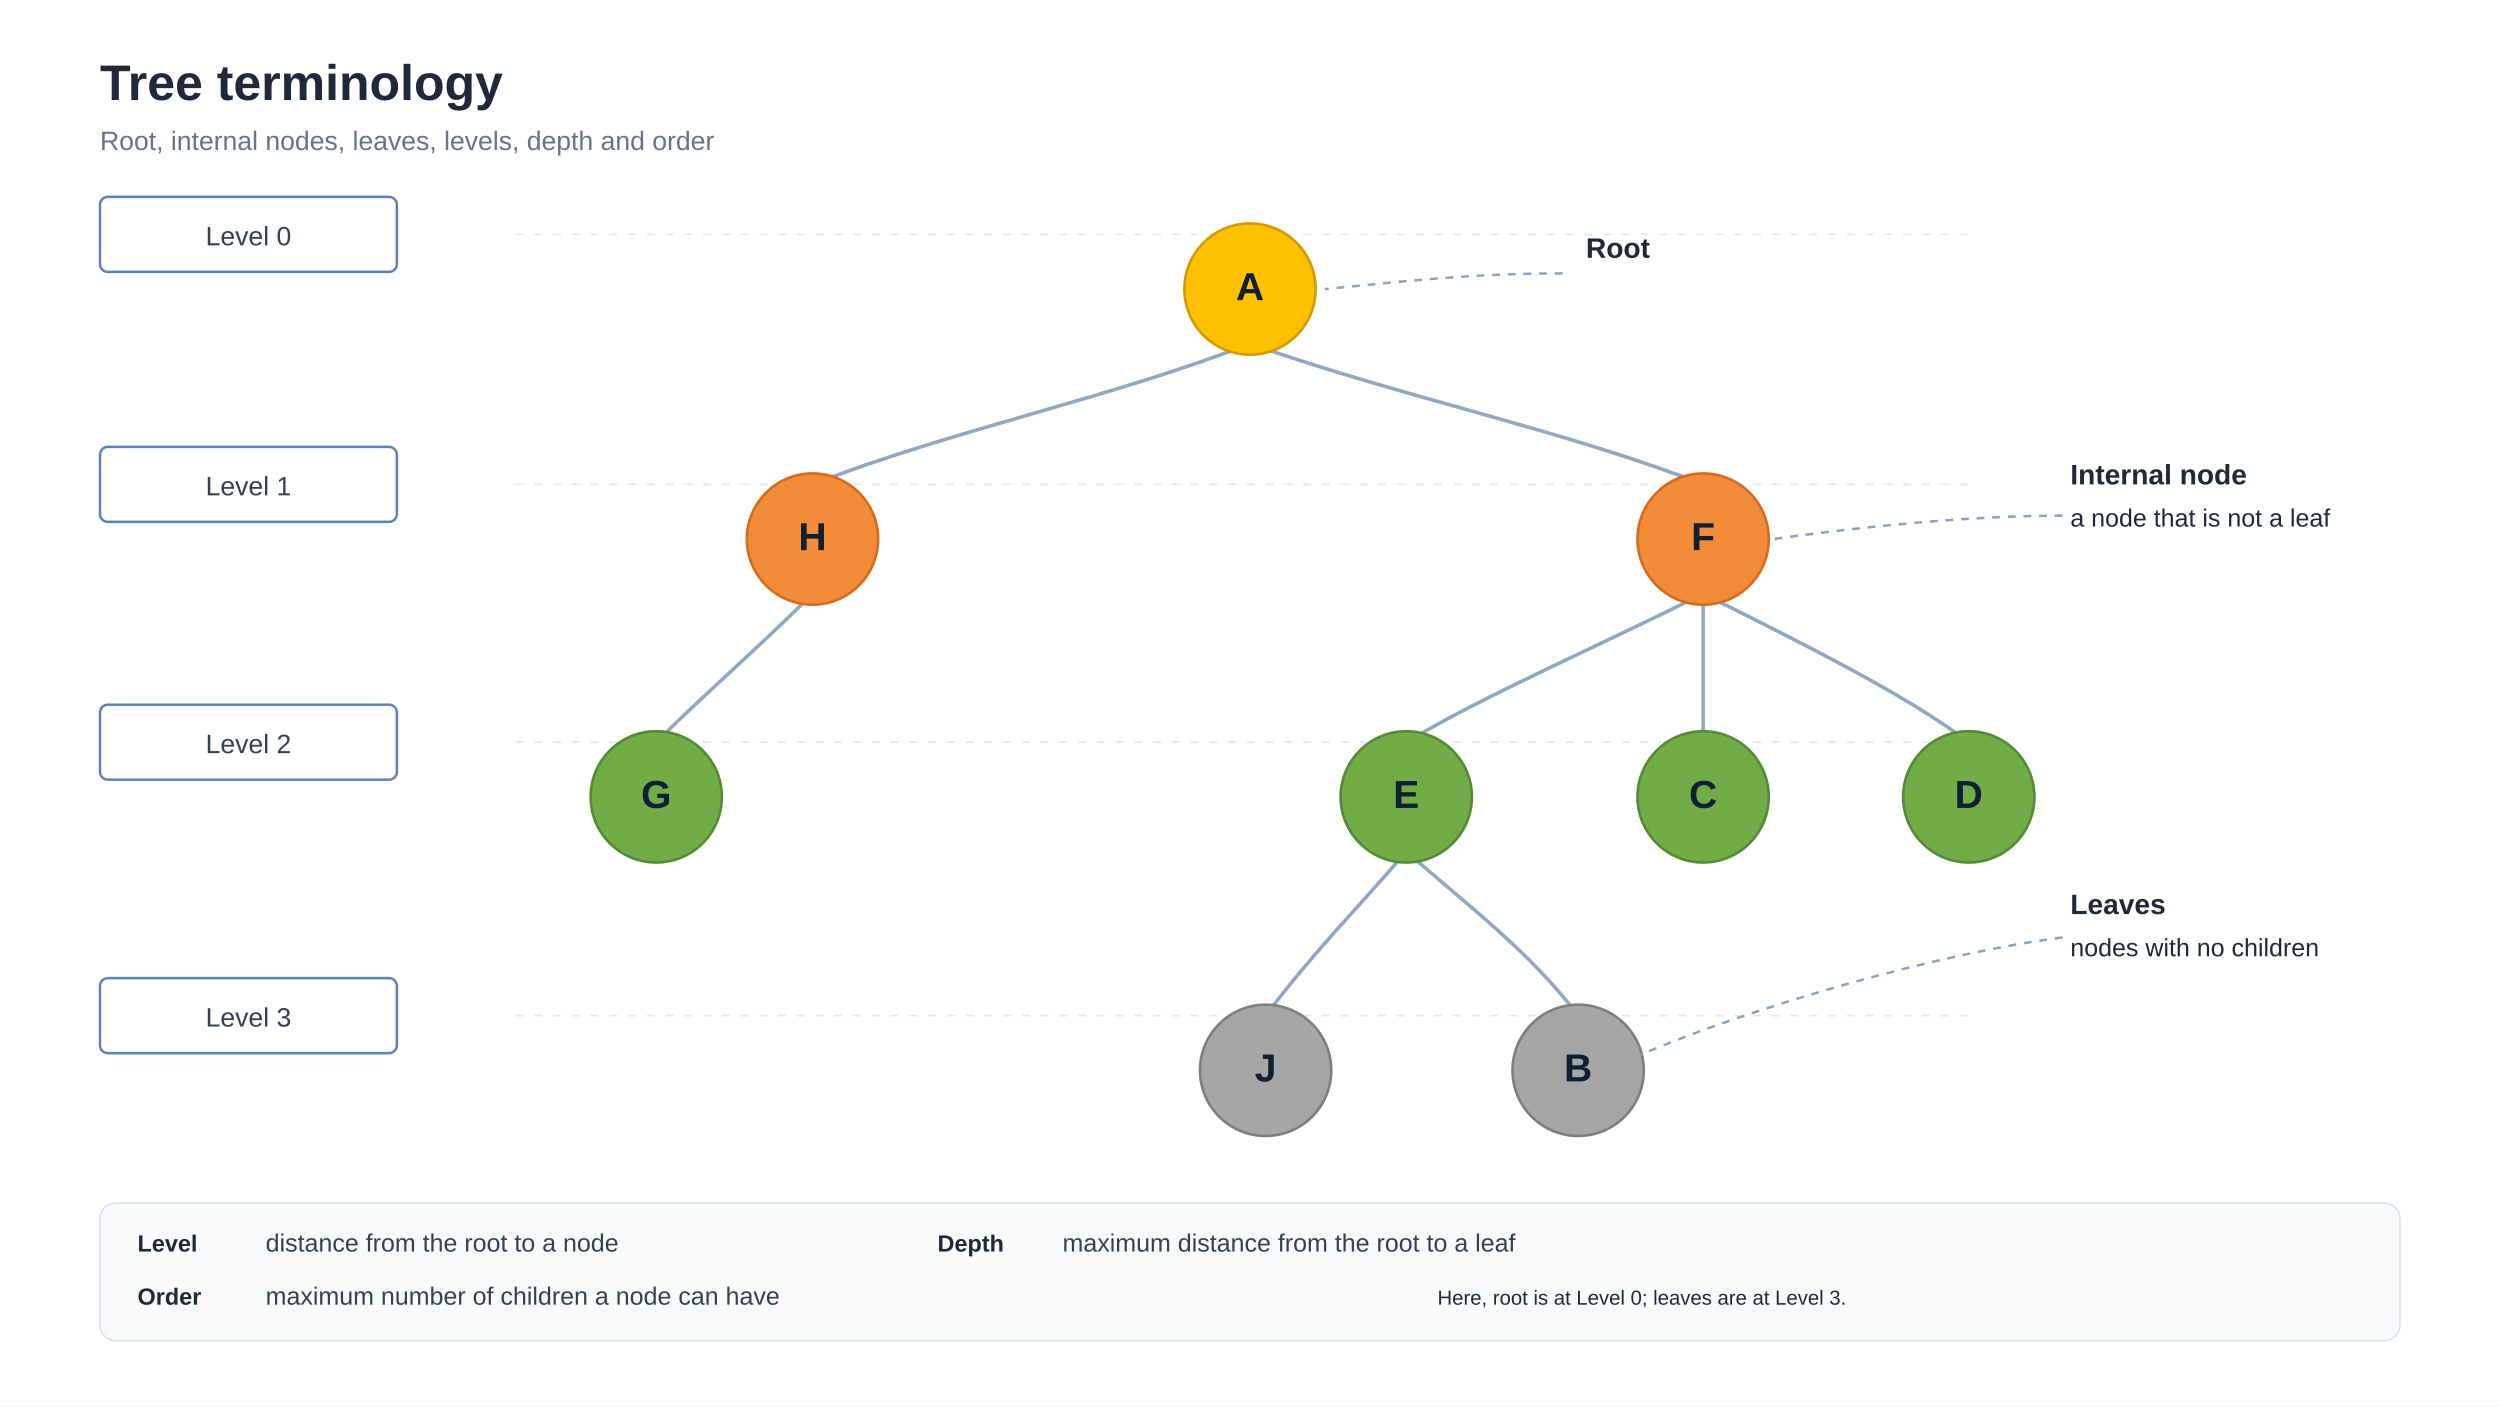
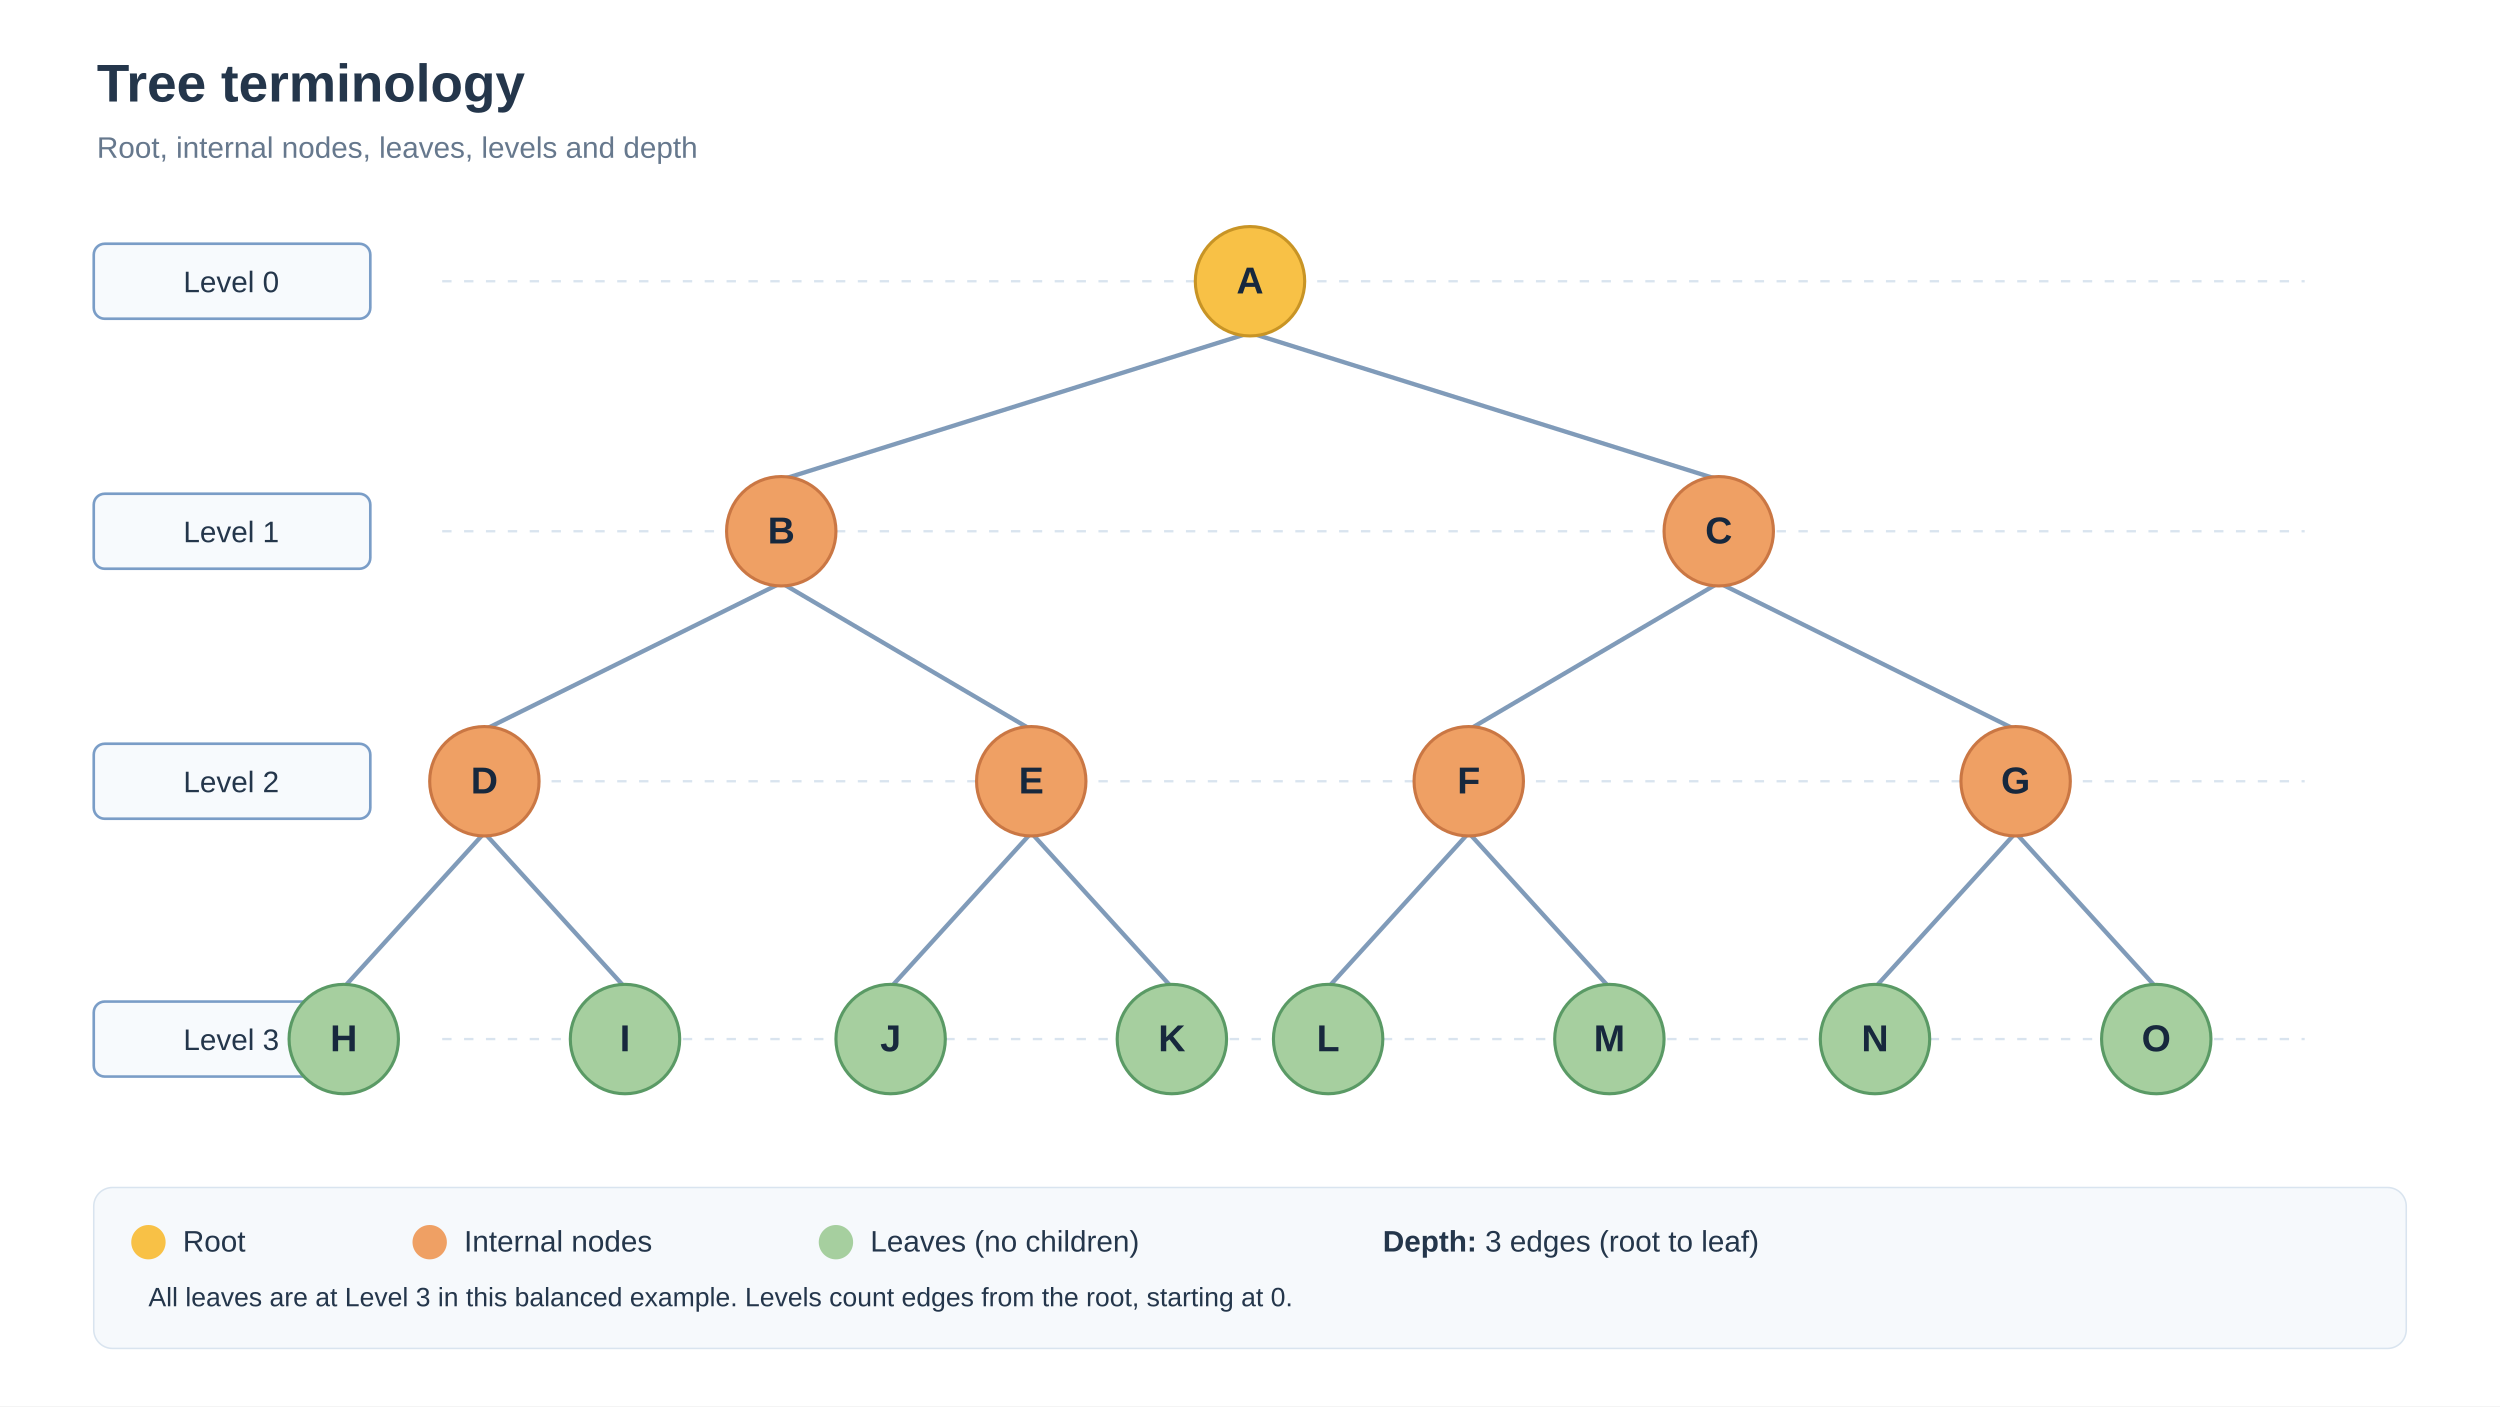
<svg xmlns="http://www.w3.org/2000/svg" width="1600" height="900" viewBox="0 0 1600 900" role="img" aria-labelledby="title desc">
-   <defs>
-     <style>
-   text{font-family:Arial,Helvetica,sans-serif;fill:#1E293B}
-   .title{font-size:32px;font-weight:700}
-   .subtitle{font-size:17px;fill:#64748B}
-   .label{font-size:19px;font-weight:600}
-   .nodeText{font-size:25px;font-weight:700;text-anchor:middle;dominant-baseline:middle;fill:#102033}
-   .edge{stroke:#91A8C3;stroke-width:2.3;fill:none;stroke-linecap:round}
-   .note{font-size:16px;fill:#334155}
-   .level{font-size:17px;fill:#334155}
-  </style>
-   </defs>
+   <style>text{font-family:Arial,Helvetica,sans-serif;fill:#24364B}.title{font-size:34px;font-weight:700}.subtitle{font-size:19px;fill:#66788d}.nodeText{font-size:24px;font-weight:700;text-anchor:middle;dominant-baseline:middle;fill:#17283d}.note{font-size:19px}.label{font-size:19px;font-weight:bold}</style>
  <rect width="1600" height="900" fill="#FFFFFF" />
-   <text class="title" x="64" y="64">Tree terminology</text>
-   <text class="subtitle" x="64" y="96">Root, internal nodes, leaves, levels, depth and order</text>
-   <g stroke="#E2E8F0" stroke-width="1.2" stroke-dasharray="5 7">
-     <line x1="330" y1="150" x2="1260" y2="150" />
-     <line x1="330" y1="310" x2="1260" y2="310" />
-     <line x1="330" y1="475" x2="1260" y2="475" />
-     <line x1="330" y1="650" x2="1260" y2="650" />
-   </g>
-   <g>
-     <rect x="64" y="126" width="190" height="48" rx="5" fill="#FFFFFF" stroke="#5B83B5" stroke-width="1.6" />
-     <text class="level" x="159" y="157" text-anchor="middle">Level 0</text>
-     <rect x="64" y="286" width="190" height="48" rx="5" fill="#FFFFFF" stroke="#5B83B5" stroke-width="1.6" />
-     <text class="level" x="159" y="317" text-anchor="middle">Level 1</text>
-     <rect x="64" y="451" width="190" height="48" rx="5" fill="#FFFFFF" stroke="#5B83B5" stroke-width="1.6" />
-     <text class="level" x="159" y="482" text-anchor="middle">Level 2</text>
-     <rect x="64" y="626" width="190" height="48" rx="5" fill="#FFFFFF" stroke="#5B83B5" stroke-width="1.6" />
-     <text class="level" x="159" y="657" text-anchor="middle">Level 3</text>
-   </g>
-   <g class="edge">
-     <path d="M800 220 C710 255 610 275 520 310" />
-     <path d="M800 220 C900 255 1000 275 1090 310" />
-     <path d="M520 380 C485 415 450 445 420 475" />
-     <path d="M1090 380 C1020 415 950 445 900 475" />
-     <path d="M1090 380 C1090 420 1090 445 1090 475" />
-     <path d="M1090 380 C1160 415 1220 445 1260 475" />
-     <path d="M900 545 C870 580 840 610 810 650" />
-     <path d="M900 545 C940 580 980 610 1010 650" />
-   </g>
-   <g>
-     <circle cx="800" cy="185" r="42" fill="#FFC000" stroke="#D49B00" stroke-width="1.7" />
-     <text class="nodeText" x="800" y="185">A</text>
-     <circle cx="520" cy="345" r="42" fill="#F28C38" stroke="#D66B1F" stroke-width="1.7" />
-     <text class="nodeText" x="520" y="345">H</text>
-     <circle cx="1090" cy="345" r="42" fill="#F28C38" stroke="#D66B1F" stroke-width="1.7" />
-     <text class="nodeText" x="1090" y="345">F</text>
-     <circle cx="420" cy="510" r="42" fill="#70AD47" stroke="#568B36" stroke-width="1.7" />
-     <text class="nodeText" x="420" y="510">G</text>
-     <circle cx="900" cy="510" r="42" fill="#70AD47" stroke="#568B36" stroke-width="1.7" />
-     <text class="nodeText" x="900" y="510">E</text>
-     <circle cx="1090" cy="510" r="42" fill="#70AD47" stroke="#568B36" stroke-width="1.7" />
-     <text class="nodeText" x="1090" y="510">C</text>
-     <circle cx="1260" cy="510" r="42" fill="#70AD47" stroke="#568B36" stroke-width="1.7" />
-     <text class="nodeText" x="1260" y="510">D</text>
-     <circle cx="810" cy="685" r="42" fill="#A6A6A6" stroke="#7F7F7F" stroke-width="1.7" />
-     <text class="nodeText" x="810" y="685">J</text>
-     <circle cx="1010" cy="685" r="42" fill="#A6A6A6" stroke="#7F7F7F" stroke-width="1.7" />
-     <text class="nodeText" x="1010" y="685">B</text>
-   </g>
-   <g stroke="#8CA3BE" stroke-width="1.6" fill="none" stroke-dasharray="5 5">
-     <path d="M1000 175 C940 175 900 180 848 185" />
-     <path d="M1320 330 C1250 330 1170 340 1135 345" />
-     <path d="M1320 600 C1240 610 1120 645 1050 675" />
-   </g>
-   <text x="1015" y="165" font-size="18" font-weight="700">Root</text>
-   <text x="1325" y="310" font-size="18" font-weight="700">Internal node</text>
-   <text x="1325" y="337" font-size="16" fill="#64748B">a node that is not a leaf</text>
-   <text x="1325" y="585" font-size="18" font-weight="700">Leaves</text>
-   <text x="1325" y="612" font-size="16" fill="#64748B">nodes with no children</text>
-   <rect x="64" y="770" width="1472" height="88" rx="10" fill="#F8FAFC" stroke="#D8E1EC" />
-   <text x="88" y="801" font-size="15" font-weight="700">Level</text>
-   <text class="note" x="170" y="801">distance from the root to a node</text>
-   <text x="600" y="801" font-size="15" font-weight="700">Depth</text>
-   <text class="note" x="680" y="801">maximum distance from the root to a leaf</text>
-   <text x="88" y="835" font-size="15" font-weight="700">Order</text>
-   <text class="note" x="170" y="835">maximum number of children a node can have</text>
-   <text x="920" y="835" font-size="13" fill="#64748B">Here, root is at Level 0; leaves are at Level 3.</text>
+   <text class="title" x="62" y="65">Tree terminology</text>
+   <text class="subtitle" x="62" y="101">Root, internal nodes, leaves, levels and depth</text>
+   <line x1="283" y1="180" x2="1475" y2="180" stroke="#D9E4EF" stroke-width="1.5" stroke-dasharray="6 8" />
+   <rect x="60" y="156" width="177" height="48" rx="7" fill="#F7FAFD" stroke="#7A9DC7" stroke-width="1.7" />
+   <text x="148" y="187" font-size="19" text-anchor="middle">Level 0</text>
+   <line x1="283" y1="340" x2="1475" y2="340" stroke="#D9E4EF" stroke-width="1.5" stroke-dasharray="6 8" />
+   <rect x="60" y="316" width="177" height="48" rx="7" fill="#F7FAFD" stroke="#7A9DC7" stroke-width="1.7" />
+   <text x="148" y="347" font-size="19" text-anchor="middle">Level 1</text>
+   <line x1="283" y1="500" x2="1475" y2="500" stroke="#D9E4EF" stroke-width="1.5" stroke-dasharray="6 8" />
+   <rect x="60" y="476" width="177" height="48" rx="7" fill="#F7FAFD" stroke="#7A9DC7" stroke-width="1.7" />
+   <text x="148" y="507" font-size="19" text-anchor="middle">Level 2</text>
+   <line x1="283" y1="665" x2="1475" y2="665" stroke="#D9E4EF" stroke-width="1.5" stroke-dasharray="6 8" />
+   <rect x="60" y="641" width="177" height="48" rx="7" fill="#F7FAFD" stroke="#7A9DC7" stroke-width="1.7" />
+   <text x="148" y="672" font-size="19" text-anchor="middle">Level 3</text>
+   <line x1="800" y1="213" x2="500" y2="307" stroke="#809BB9" stroke-width="2.8" />
+   <line x1="800" y1="213" x2="1100" y2="307" stroke="#809BB9" stroke-width="2.8" />
+   <line x1="500" y1="373" x2="310" y2="467" stroke="#809BB9" stroke-width="2.8" />
+   <line x1="500" y1="373" x2="660" y2="467" stroke="#809BB9" stroke-width="2.8" />
+   <line x1="1100" y1="373" x2="940" y2="467" stroke="#809BB9" stroke-width="2.8" />
+   <line x1="1100" y1="373" x2="1290" y2="467" stroke="#809BB9" stroke-width="2.8" />
+   <line x1="310" y1="533" x2="220" y2="632" stroke="#809BB9" stroke-width="2.8" />
+   <line x1="310" y1="533" x2="400" y2="632" stroke="#809BB9" stroke-width="2.8" />
+   <line x1="660" y1="533" x2="570" y2="632" stroke="#809BB9" stroke-width="2.8" />
+   <line x1="660" y1="533" x2="750" y2="632" stroke="#809BB9" stroke-width="2.8" />
+   <line x1="940" y1="533" x2="850" y2="632" stroke="#809BB9" stroke-width="2.8" />
+   <line x1="940" y1="533" x2="1030" y2="632" stroke="#809BB9" stroke-width="2.8" />
+   <line x1="1290" y1="533" x2="1200" y2="632" stroke="#809BB9" stroke-width="2.8" />
+   <line x1="1290" y1="533" x2="1380" y2="632" stroke="#809BB9" stroke-width="2.8" />
+   <circle cx="800" cy="180" r="35" fill="#F8C146" stroke="#C89425" stroke-width="2" />
+   <text class="nodeText" x="800" y="181">A</text>
+   <circle cx="500" cy="340" r="35" fill="#EFA064" stroke="#CA7744" stroke-width="2" />
+   <text class="nodeText" x="500" y="341">B</text>
+   <circle cx="1100" cy="340" r="35" fill="#EFA064" stroke="#CA7744" stroke-width="2" />
+   <text class="nodeText" x="1100" y="341">C</text>
+   <circle cx="310" cy="500" r="35" fill="#EFA064" stroke="#CA7744" stroke-width="2" />
+   <text class="nodeText" x="310" y="501">D</text>
+   <circle cx="660" cy="500" r="35" fill="#EFA064" stroke="#CA7744" stroke-width="2" />
+   <text class="nodeText" x="660" y="501">E</text>
+   <circle cx="940" cy="500" r="35" fill="#EFA064" stroke="#CA7744" stroke-width="2" />
+   <text class="nodeText" x="940" y="501">F</text>
+   <circle cx="1290" cy="500" r="35" fill="#EFA064" stroke="#CA7744" stroke-width="2" />
+   <text class="nodeText" x="1290" y="501">G</text>
+   <circle cx="220" cy="665" r="35" fill="#A6CF9F" stroke="#5A9A65" stroke-width="2" />
+   <text class="nodeText" x="220" y="666">H</text>
+   <circle cx="400" cy="665" r="35" fill="#A6CF9F" stroke="#5A9A65" stroke-width="2" />
+   <text class="nodeText" x="400" y="666">I</text>
+   <circle cx="570" cy="665" r="35" fill="#A6CF9F" stroke="#5A9A65" stroke-width="2" />
+   <text class="nodeText" x="570" y="666">J</text>
+   <circle cx="750" cy="665" r="35" fill="#A6CF9F" stroke="#5A9A65" stroke-width="2" />
+   <text class="nodeText" x="750" y="666">K</text>
+   <circle cx="850" cy="665" r="35" fill="#A6CF9F" stroke="#5A9A65" stroke-width="2" />
+   <text class="nodeText" x="850" y="666">L</text>
+   <circle cx="1030" cy="665" r="35" fill="#A6CF9F" stroke="#5A9A65" stroke-width="2" />
+   <text class="nodeText" x="1030" y="666">M</text>
+   <circle cx="1200" cy="665" r="35" fill="#A6CF9F" stroke="#5A9A65" stroke-width="2" />
+   <text class="nodeText" x="1200" y="666">N</text>
+   <circle cx="1380" cy="665" r="35" fill="#A6CF9F" stroke="#5A9A65" stroke-width="2" />
+   <text class="nodeText" x="1380" y="666">O</text>
+   <rect x="60" y="760" width="1480" height="103" rx="12" fill="#F6F9FC" stroke="#D9E4EF" />
+   <circle cx="95" cy="795" r="11" fill="#F8C146" />
+   <text x="117" y="801" class="note">Root</text>
+   <circle cx="275" cy="795" r="11" fill="#EFA064" />
+   <text x="297" y="801" class="note">Internal nodes</text>
+   <circle cx="535" cy="795" r="11" fill="#A6CF9F" />
+   <text x="557" y="801" class="note">Leaves (no children)</text>
+   <text x="885" y="801" class="note">
+     <tspan font-weight="700">Depth:</tspan> 3 edges (root to leaf)</text>
+   <text x="95" y="836" font-size="17" fill="#587086">All leaves are at Level 3 in this balanced example. Levels count edges from the root, starting at 0.</text>
</svg>
